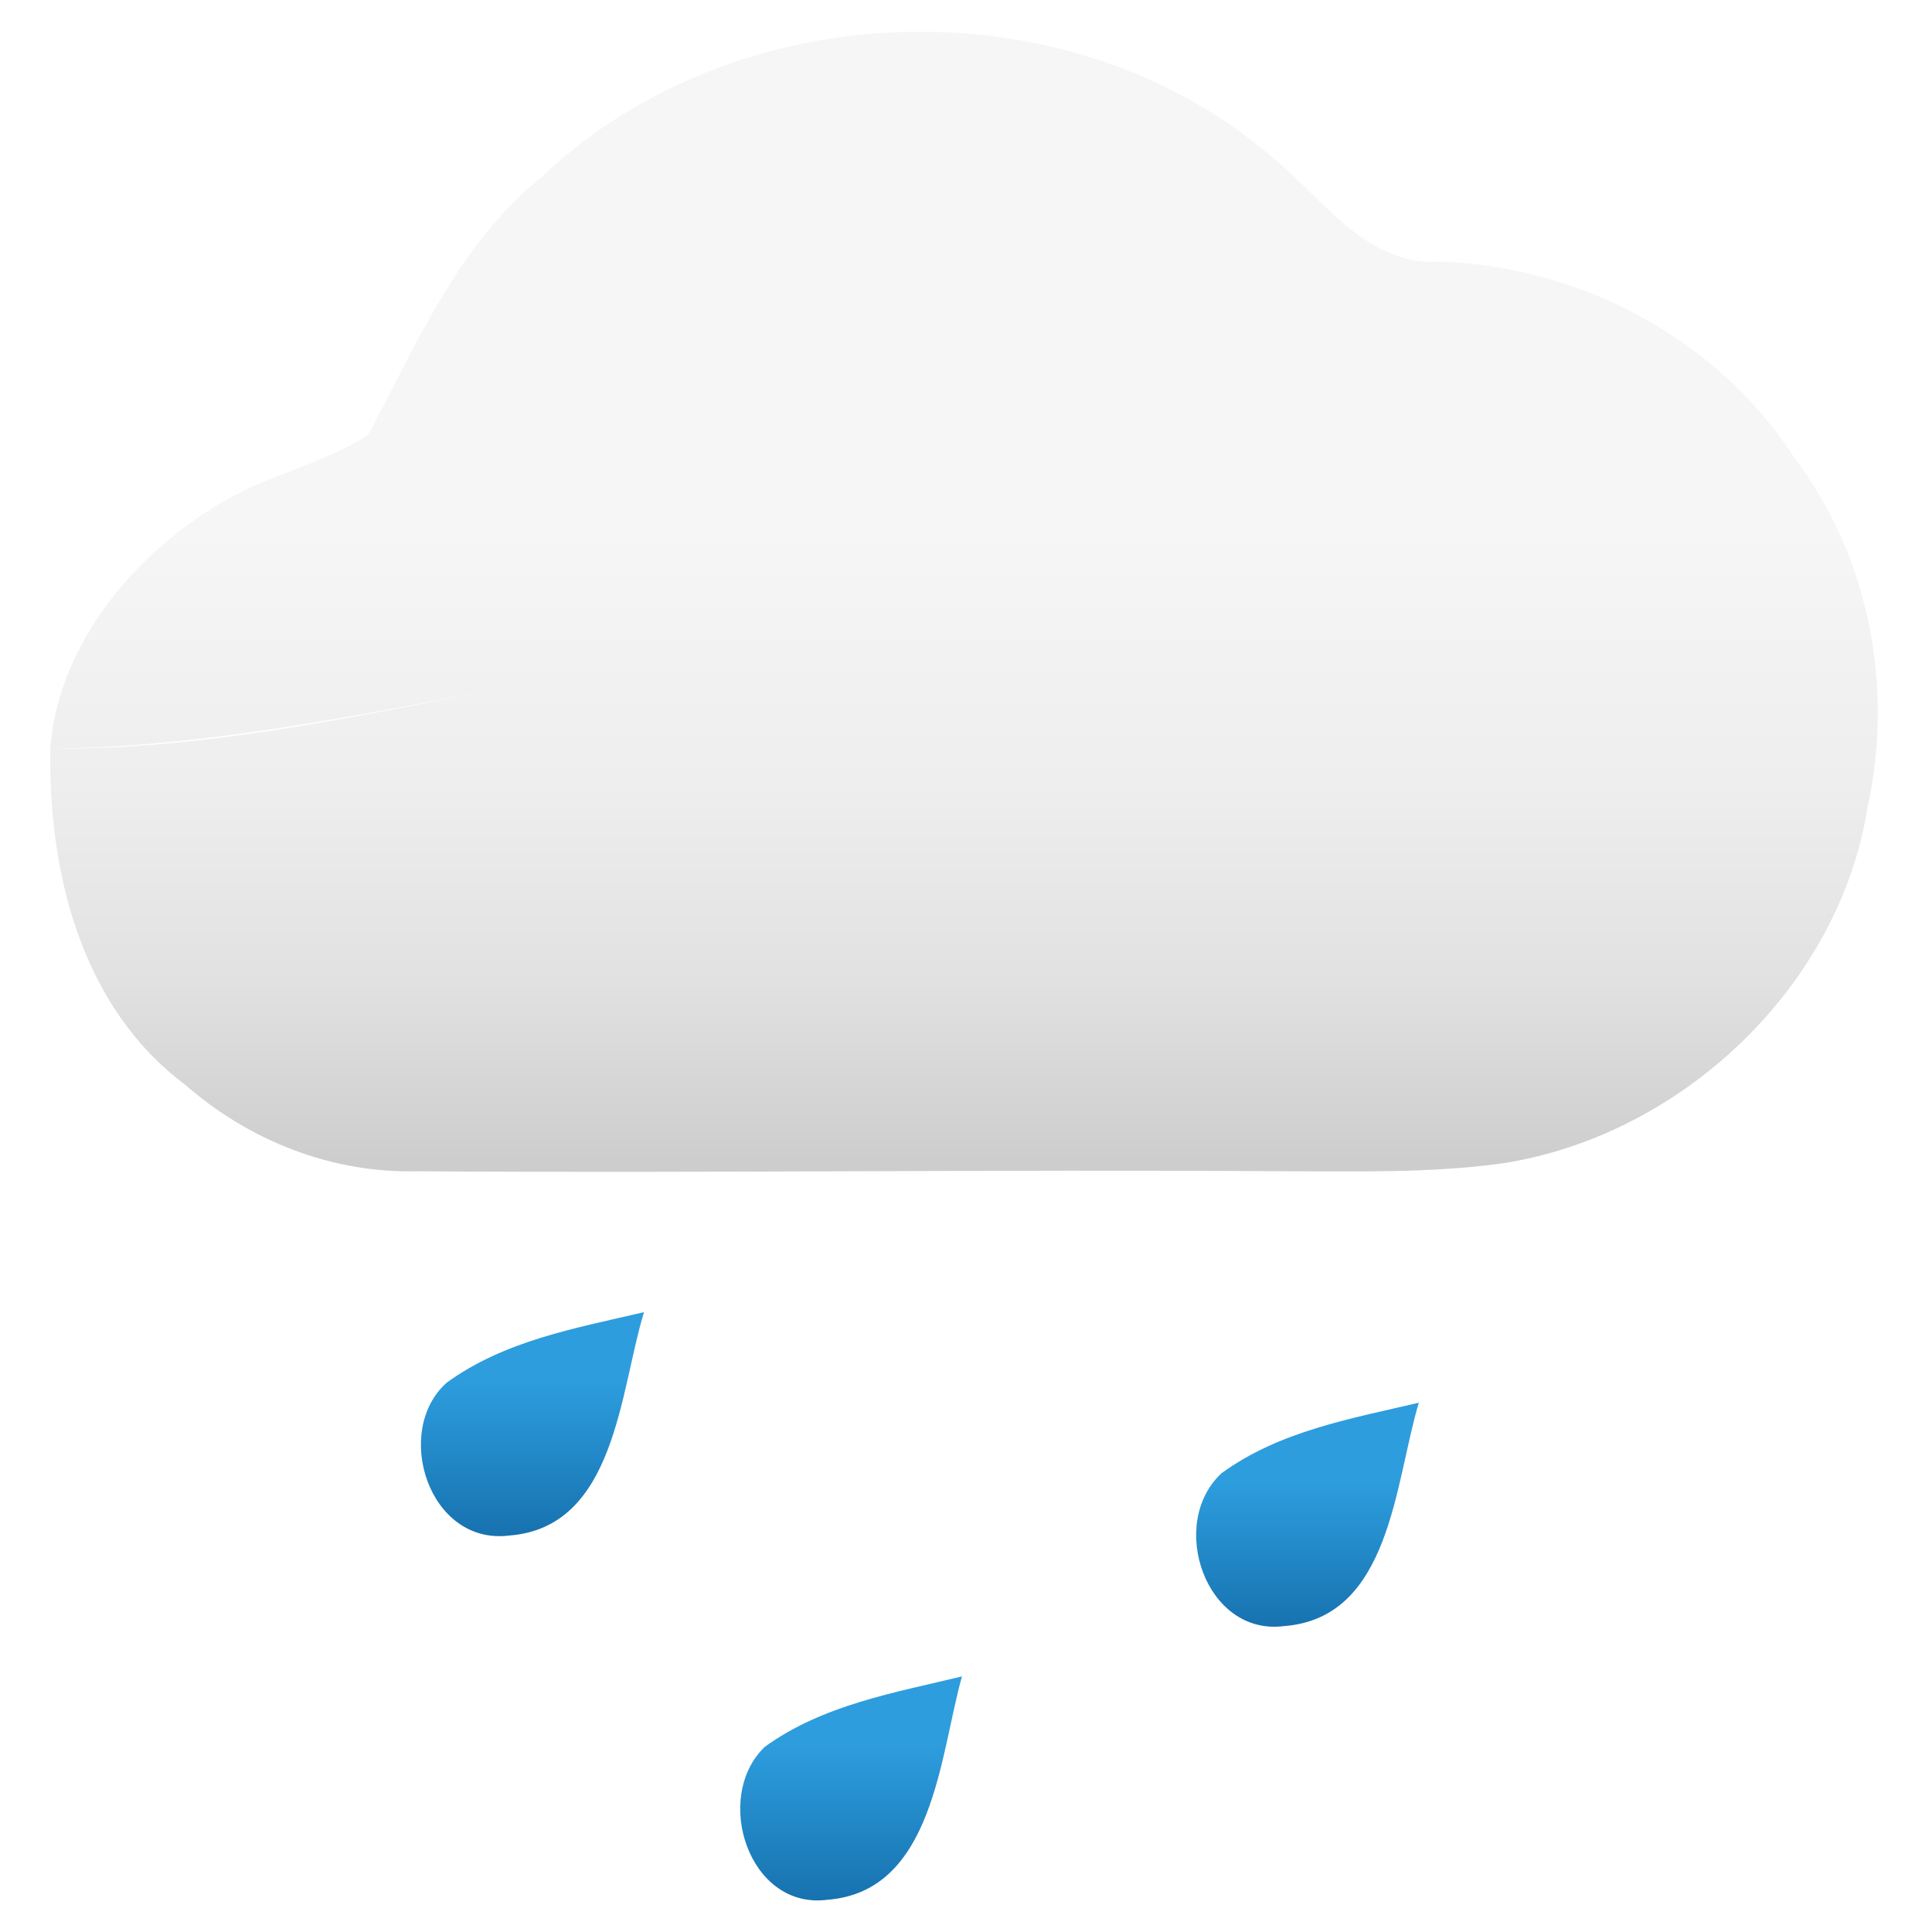
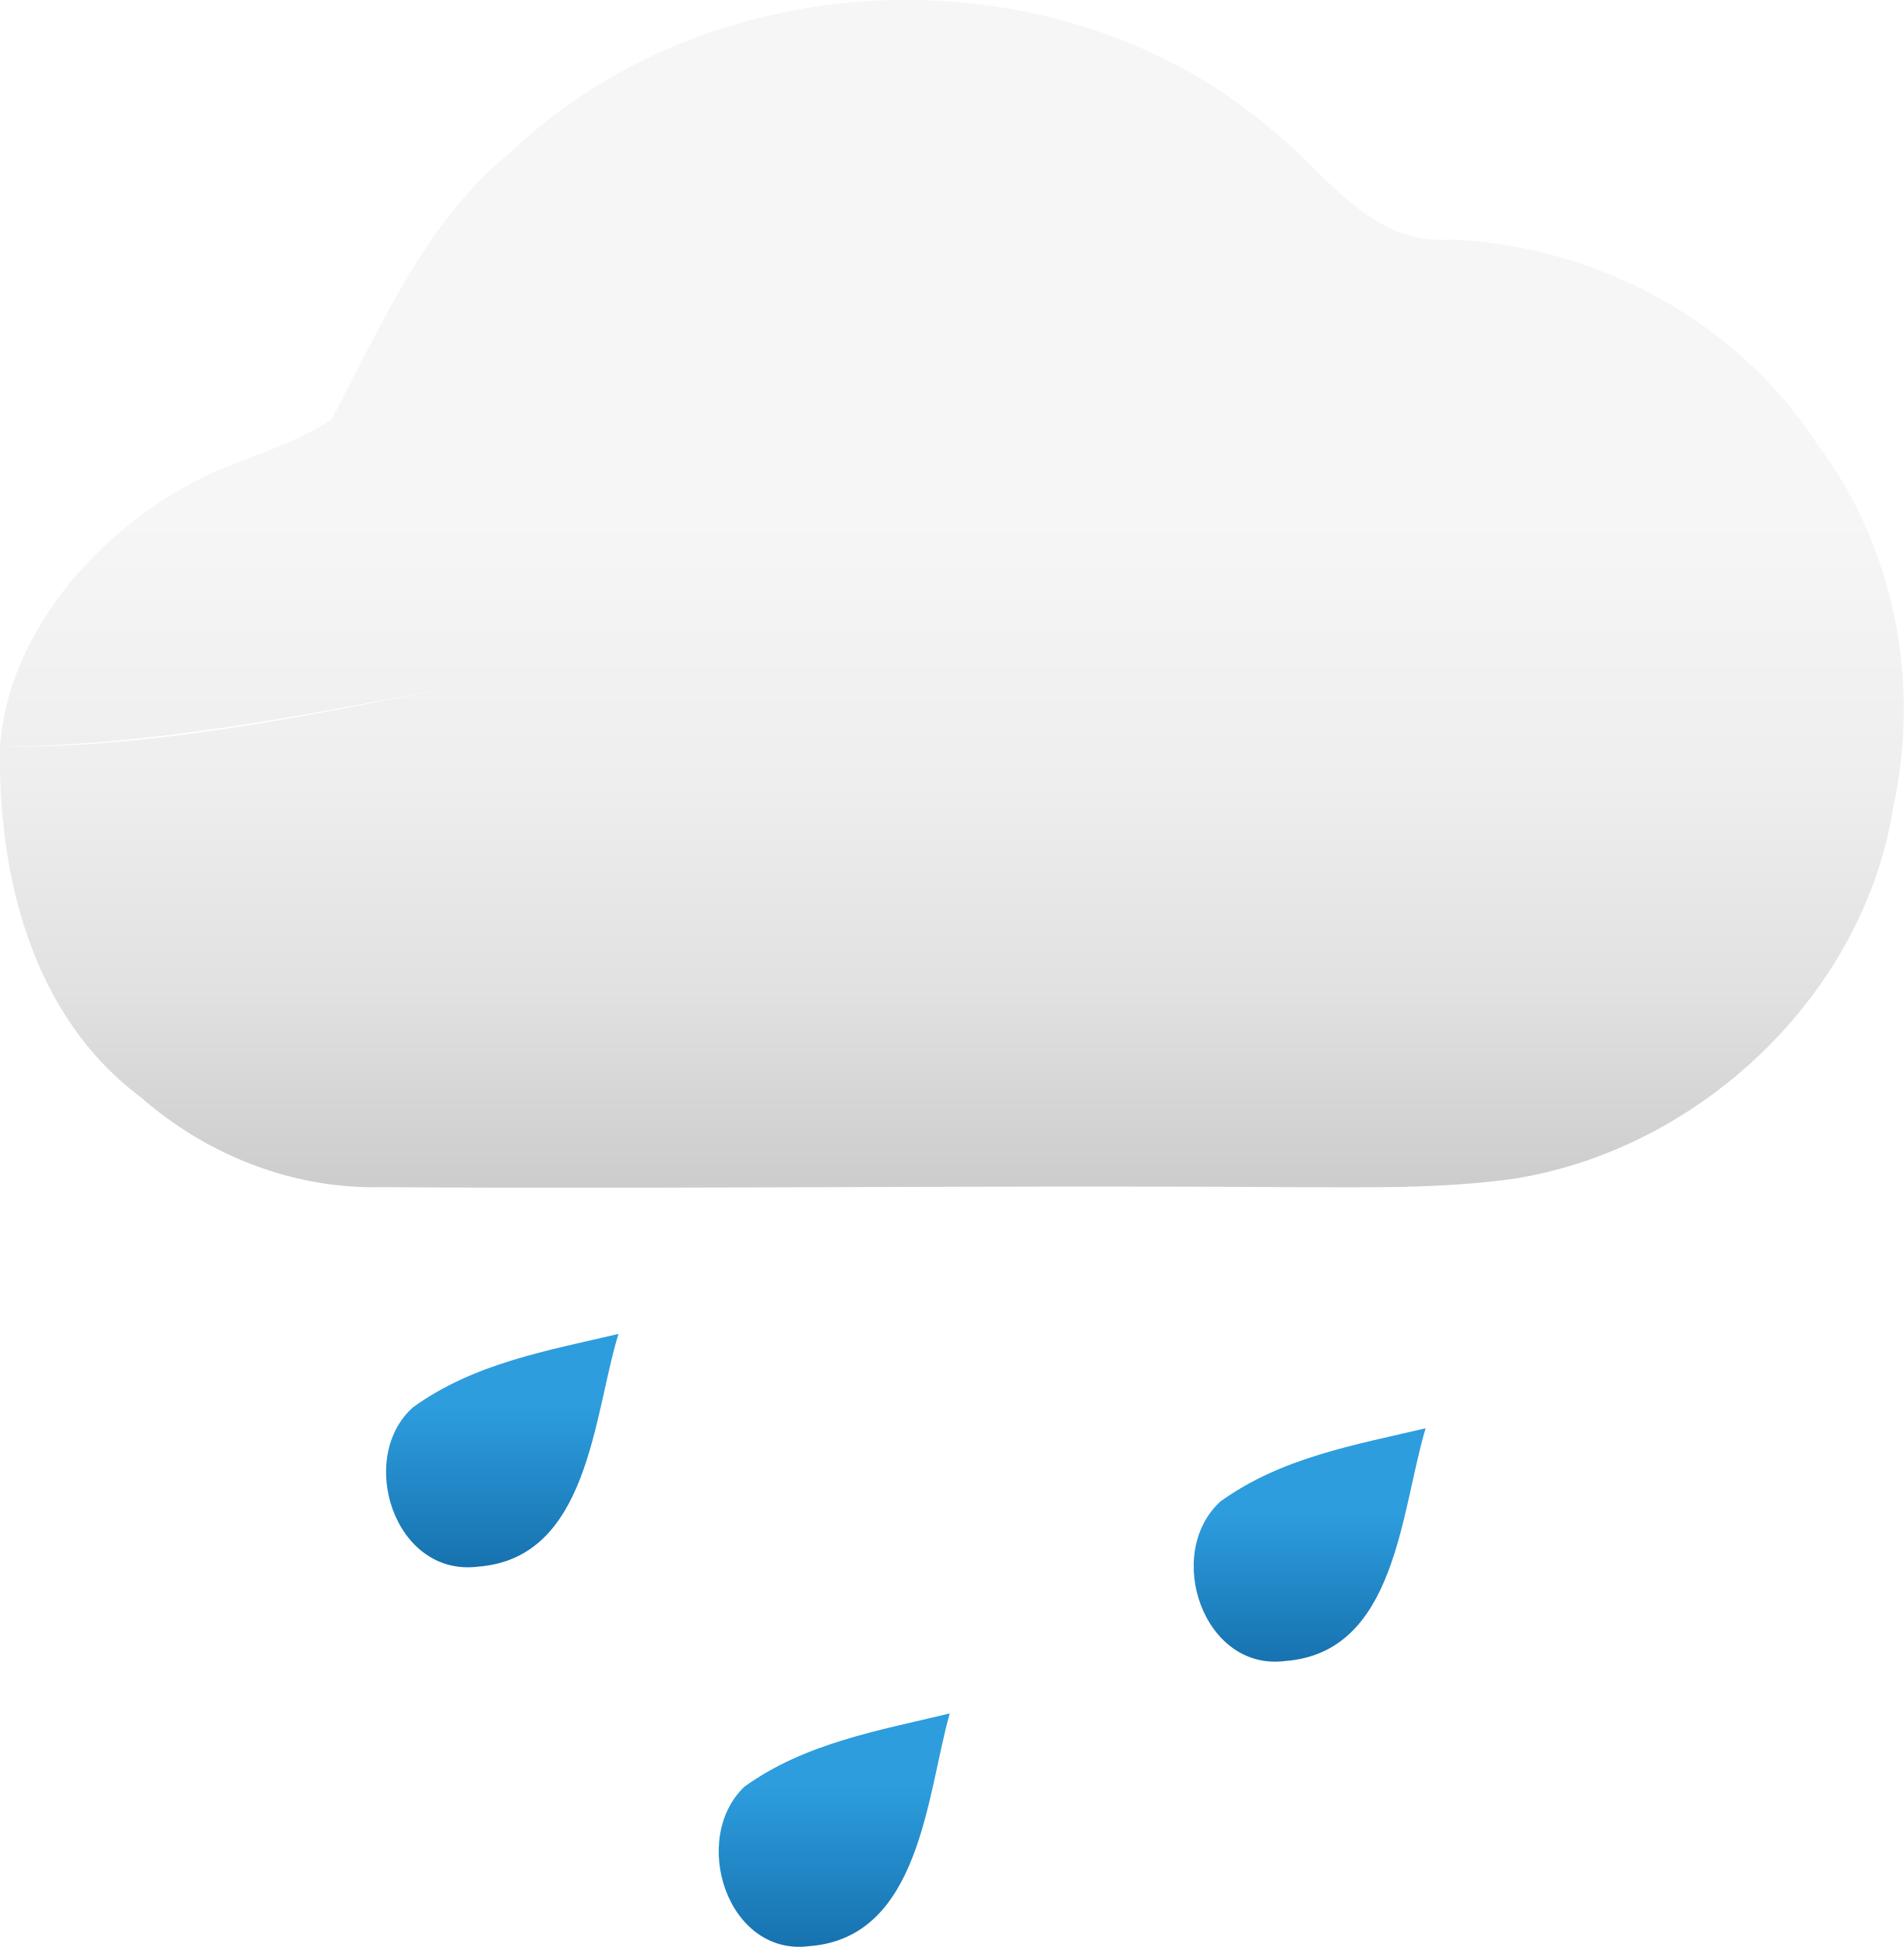
- <svg xmlns="http://www.w3.org/2000/svg" version="1.1" id="Layer_1" x="0px" y="0px" viewBox="0 0 96 96" style="enable-background:new 0 0 96 96;" xml:space="preserve">
+ <svg xmlns="http://www.w3.org/2000/svg" version="1.1" id="Layer_1" x="0px" y="0px" style="enable-background:new 0 0 96 96;" xml:space="preserve" viewBox="2.5 1.58 90.81 92.86">
  <style type="text/css">
	.st0{fill:url(#SVGID_1_);}
	.st1{fill:url(#SVGID_2_);}
	.st2{fill:url(#SVGID_3_);}
	.st3{fill:url(#SVGID_4_);}
</style>
  <linearGradient id="SVGID_1_" gradientUnits="userSpaceOnUse" x1="47.879" y1="1.208" x2="47.879" y2="57.809">
    <stop offset="0.442" style="stop-color:#F6F6F6" />
    <stop offset="0.667" style="stop-color:#EEEEEE" />
    <stop offset="0.842" style="stop-color:#E1E1E1" />
    <stop offset="0.992" style="stop-color:#CECECE" />
    <stop offset="1" style="stop-color:#CDCDCD" />
  </linearGradient>
  <path class="st0" d="M89.2,22.8c-3.8-5.9-10.5-9.5-17.5-9.8c-3.8,0.3-5.9-3.1-8.5-5.2C53.1-0.9,36.6-0.4,26.9,8.8  c-4.1,3.3-6.2,8.3-8.6,12.8c-1.7,1.1-3.7,1.7-5.6,2.5c-5.1,2.3-9.8,7.4-10.2,13.1c11-0.1,22.4-3.4,33.2-4.9  c-10.8,1.4-21.4,4.8-32.4,4.9l-0.8,0C2.4,43.3,4,50,9.2,53.9c3.2,2.8,7.3,4.4,11.5,4.3c14.4,0.1,28.8-0.1,43.2,0  c3.6,0,7.2,0.1,10.8-0.4c8.9-1.4,16.7-8.8,18.1-17.7C94.1,34.2,92.9,27.7,89.2,22.8z" />
  <g id="_x23_199be2ff">
    <linearGradient id="SVGID_2_" gradientUnits="userSpaceOnUse" x1="26.448" y1="65.188" x2="26.448" y2="76.28">
      <stop offset="0.308" style="stop-color:#2D9DDE" />
      <stop offset="1" style="stop-color:#1772AF" />
    </linearGradient>
    <path class="st1" d="M22.2,68.7c2.9-2.1,6.4-2.7,9.8-3.5c-1.2,3.9-1.4,10.7-6.7,11.1C21.3,76.8,19.5,71.1,22.2,68.7z" />
    <linearGradient id="SVGID_3_" gradientUnits="userSpaceOnUse" x1="64.978" y1="70.494" x2="64.978" y2="80.879">
      <stop offset="0.308" style="stop-color:#2D9DDE" />
      <stop offset="1" style="stop-color:#1772AF" />
    </linearGradient>
    <path class="st2" d="M60.7,73.2c2.9-2.1,6.4-2.7,9.8-3.5c-1.2,4-1.4,10.7-6.7,11.1C59.9,81.3,58,75.7,60.7,73.2z" />
    <linearGradient id="SVGID_4_" gradientUnits="userSpaceOnUse" x1="42.312" y1="83.319" x2="42.312" y2="94.412">
      <stop offset="0.308" style="stop-color:#2D9DDE" />
      <stop offset="1" style="stop-color:#1772AF" />
    </linearGradient>
    <path class="st3" d="M38,86.8c2.9-2.1,6.5-2.7,9.8-3.5c-1.1,3.9-1.4,10.7-6.7,11.1C37.2,94.9,35.4,89.3,38,86.8z" />
  </g>
</svg>
